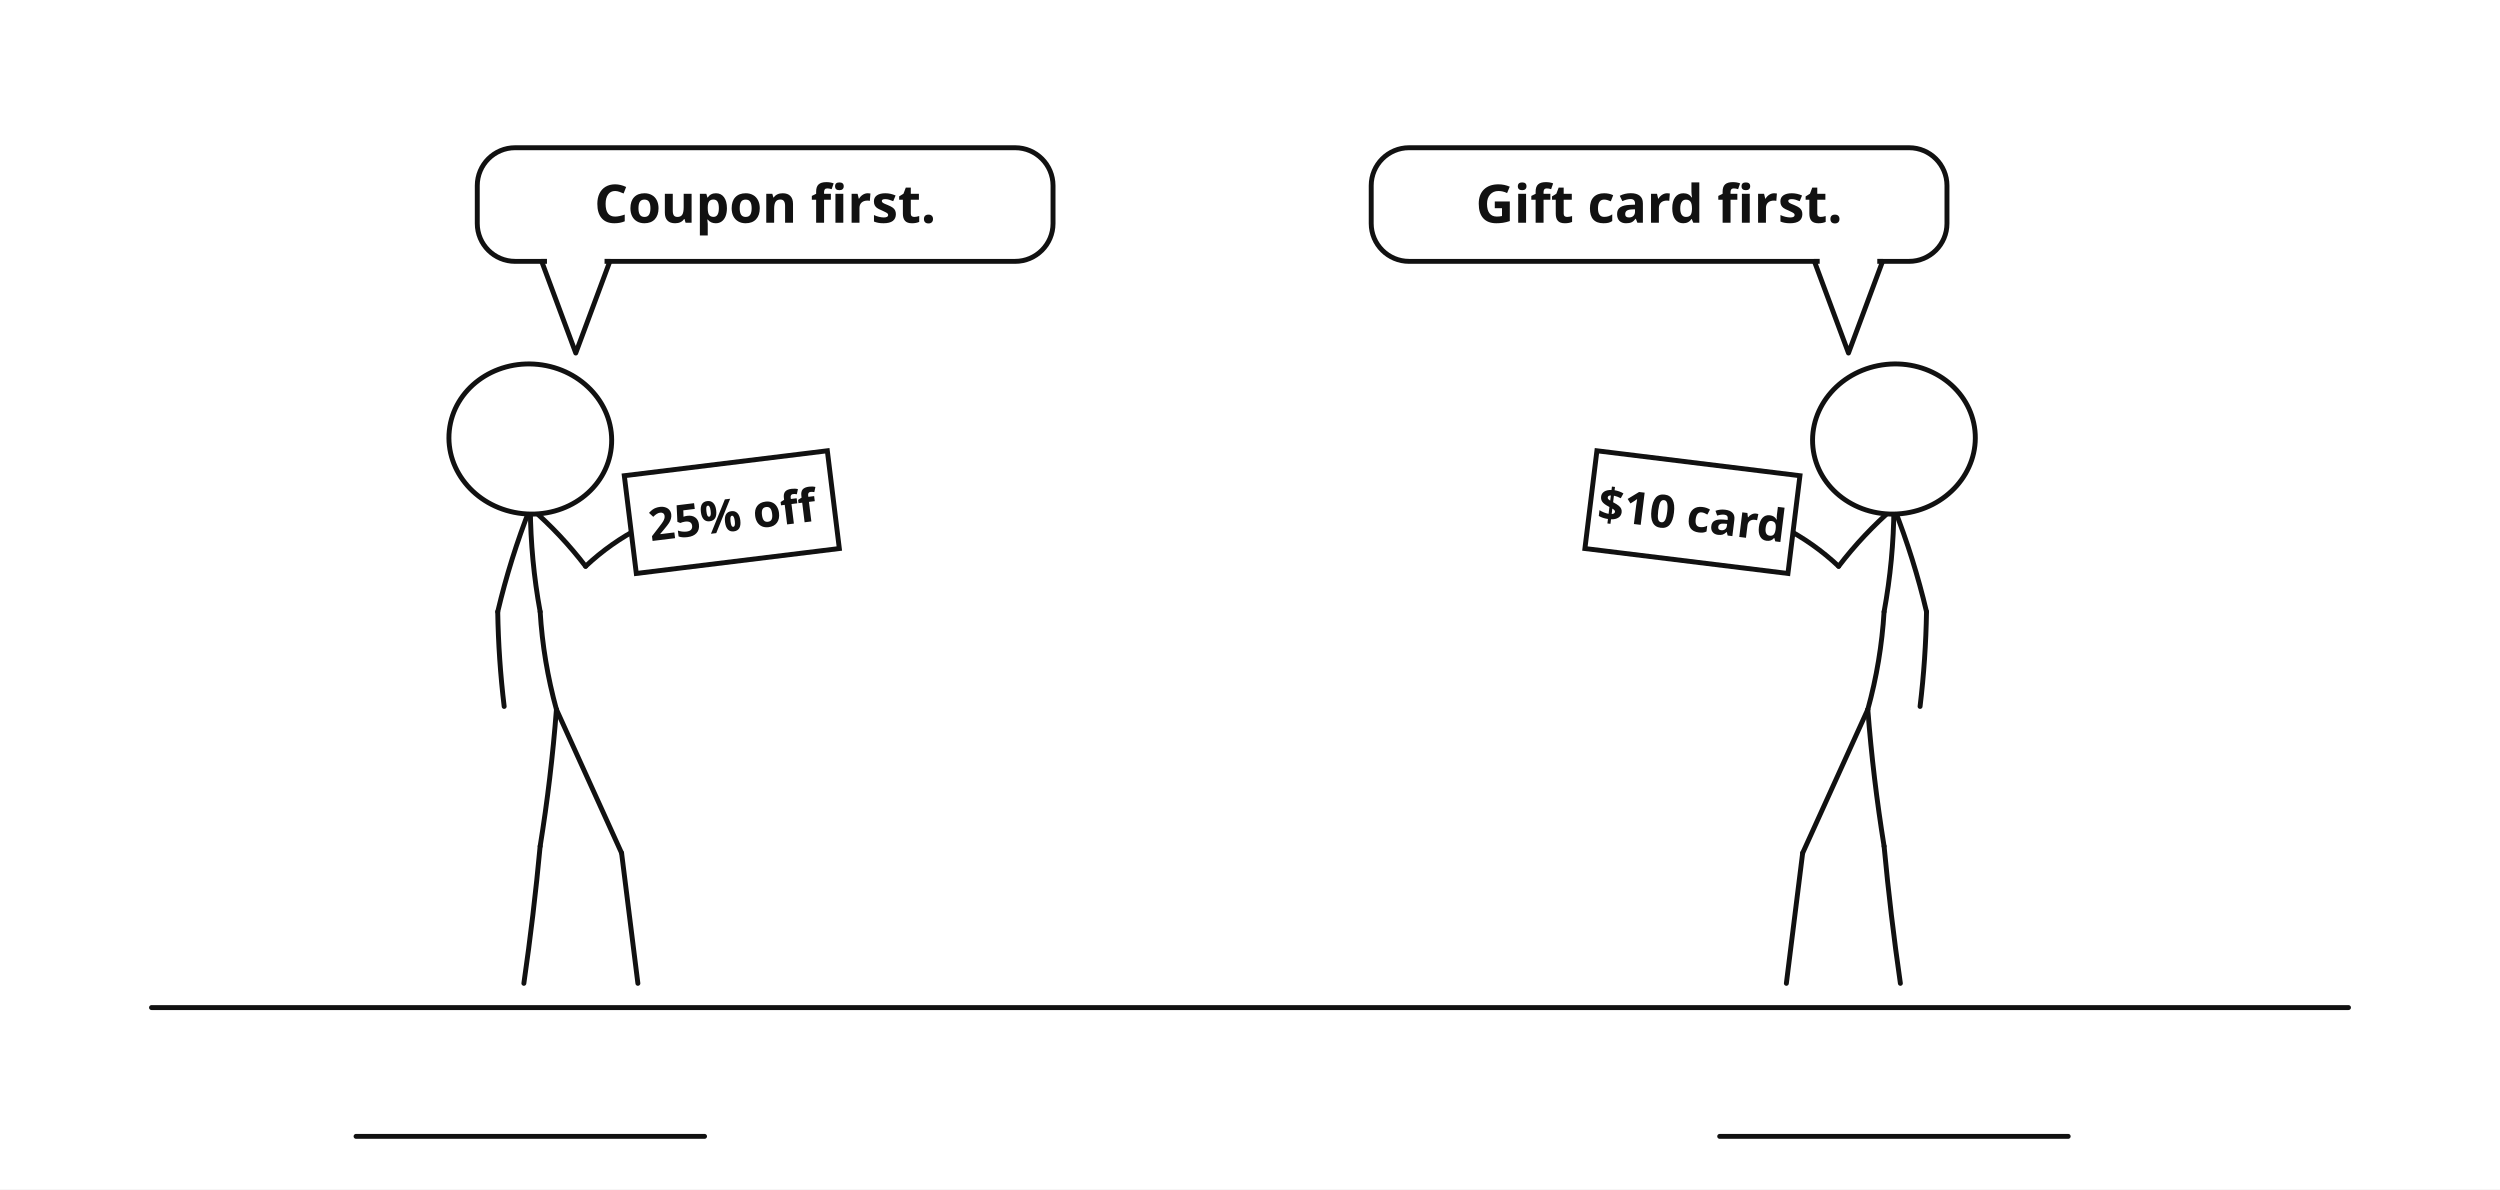
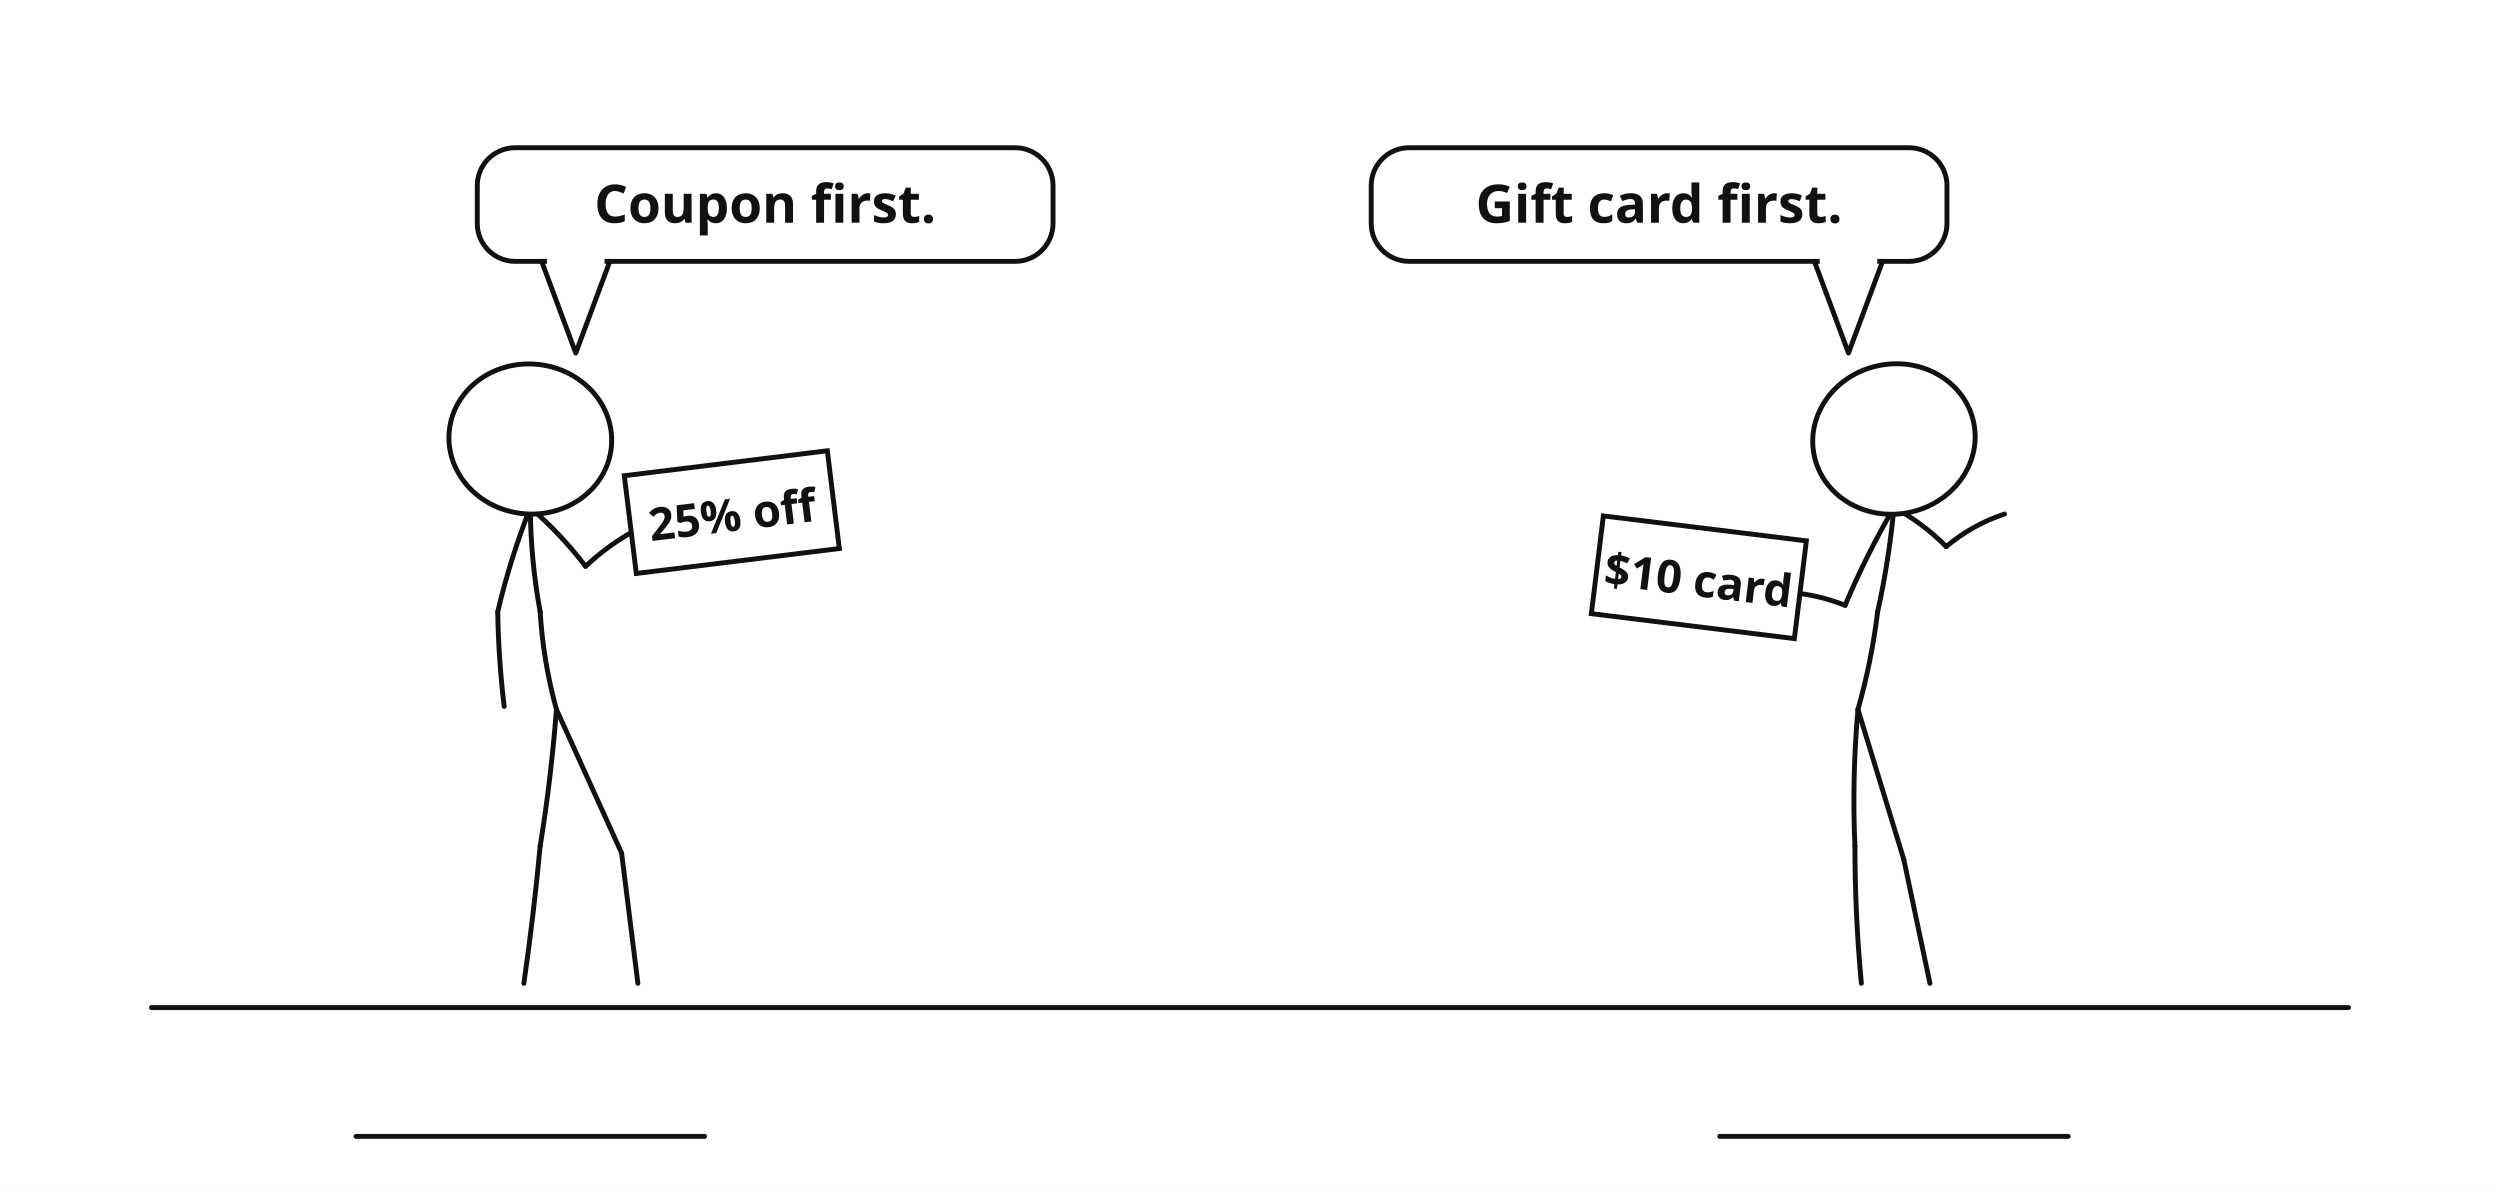
<svg xmlns="http://www.w3.org/2000/svg" width="660" height="314" viewBox="0 0 660 314" role="img" aria-label="The same item bought two ways: coupon first costs $20, gift card first costs $22.50">
  <rect width="660" height="314" fill="#fff" />
  <g transform="translate(0,14)">
    <path d="M140.0,120.0 Q140.1,133.9 142.6,147.5" fill="none" stroke="#111" stroke-width="1.3" stroke-linecap="round" />
    <path d="M142.6,147.5 Q143.4,160.6 146.9,173.3" fill="none" stroke="#111" stroke-width="1.3" stroke-linecap="round" />
    <path d="M146.9,173.3 Q145.5,191.5 142.6,209.4" fill="none" stroke="#111" stroke-width="1.3" stroke-linecap="round" />
    <path d="M142.6,209.4 Q140.9,227.6 138.3,245.6" fill="none" stroke="#111" stroke-width="1.3" stroke-linecap="round" />
    <line x1="146.9" y1="173.3" x2="164.1" y2="211.2" stroke="#111" stroke-width="1.3" stroke-linecap="round" />
    <line x1="164.1" y1="211.2" x2="168.4" y2="245.6" stroke="#111" stroke-width="1.3" stroke-linecap="round" />
    <path d="M140.0,120.0 Q134.7,133.5 131.4,147.5" fill="none" stroke="#111" stroke-width="1.3" stroke-linecap="round" />
    <path d="M131.4,147.5 Q131.6,160.0 133.1,172.5" fill="none" stroke="#111" stroke-width="1.3" stroke-linecap="round" />
    <path d="M140.0,120.0 Q148.1,127.0 154.6,135.5" fill="none" stroke="#111" stroke-width="1.3" stroke-linecap="round" />
    <path d="M154.6,135.5 Q161.2,129.3 169.2,125.2" fill="none" stroke="#111" stroke-width="1.3" stroke-linecap="round" />
    <ellipse cx="140.0" cy="101.9" rx="21.5" ry="19.8" transform="rotate(6 140.0 101.9)" fill="#fff" stroke="#111" stroke-width="1.3" />
    <rect x="126.0" y="25.0" width="152" height="30" rx="10" fill="#fff" stroke="#111" stroke-width="1.3" />
    <path d="M143.0,55.0 L152.0,79.2 L161.0,55.0 Z" fill="#fff" stroke="#111" stroke-width="1.3" stroke-linejoin="round" />
    <line x1="144.4" y1="55.0" x2="159.6" y2="55.0" stroke="#fff" stroke-width="2.5" />
    <text x="202.0" y="44.8" font-family="'Open Sans',Helvetica,Arial,sans-serif" font-size="14" font-weight="bold" text-anchor="middle" fill="#111">Coupon first.</text>
    <g transform="rotate(-7 193.2 121.2)">
      <rect x="166.2" y="108.2" width="54" height="26" fill="#fff" stroke="#111" stroke-width="1.3" />
      <text x="193.2" y="126.2" font-family="'Open Sans',Helvetica,Arial,sans-serif" font-size="12" font-weight="bold" text-anchor="middle" fill="#111">25% off</text>
    </g>
    <line x1="94.0" y1="286.0" x2="186.0" y2="286.0" stroke="#111" stroke-width="1.3" stroke-linecap="round" />
-     <path d="M500.0,120.0 Q499.9,133.9 497.4,147.5" fill="none" stroke="#111" stroke-width="1.3" stroke-linecap="round" />
-     <path d="M497.4,147.5 Q496.6,160.6 493.1,173.3" fill="none" stroke="#111" stroke-width="1.3" stroke-linecap="round" />
-     <path d="M493.1,173.3 Q494.5,191.5 497.4,209.4" fill="none" stroke="#111" stroke-width="1.3" stroke-linecap="round" />
-     <path d="M497.4,209.4 Q499.1,227.6 501.7,245.6" fill="none" stroke="#111" stroke-width="1.3" stroke-linecap="round" />
-     <line x1="493.1" y1="173.3" x2="475.9" y2="211.2" stroke="#111" stroke-width="1.3" stroke-linecap="round" />
-     <line x1="475.9" y1="211.2" x2="471.6" y2="245.6" stroke="#111" stroke-width="1.3" stroke-linecap="round" />
-     <path d="M500.0,120.0 Q505.3,133.5 508.6,147.5" fill="none" stroke="#111" stroke-width="1.3" stroke-linecap="round" />
-     <path d="M508.6,147.5 Q508.4,160.0 506.9,172.5" fill="none" stroke="#111" stroke-width="1.3" stroke-linecap="round" />
-     <path d="M500.0,120.0 Q491.9,127.0 485.4,135.5" fill="none" stroke="#111" stroke-width="1.3" stroke-linecap="round" />
-     <path d="M485.4,135.5 Q478.8,129.3 470.8,125.2" fill="none" stroke="#111" stroke-width="1.3" stroke-linecap="round" />
-     <ellipse cx="500.0" cy="101.9" rx="21.5" ry="19.8" transform="rotate(-6 500.0 101.9)" fill="#fff" stroke="#111" stroke-width="1.3" />
+     <path d="M500.0,120.0 Q498.7,133.9 495.7,147.5" fill="none" stroke="#111" stroke-width="1.3" stroke-linecap="round" />
+     <path d="M495.7,147.5 Q494.1,160.6 490.5,173.3" fill="none" stroke="#111" stroke-width="1.3" stroke-linecap="round" />
+     <path d="M490.5,173.3 Q488.9,191.4 489.7,209.4" fill="none" stroke="#111" stroke-width="1.3" stroke-linecap="round" />
+     <path d="M489.7,209.4 Q489.7,227.5 491.4,245.6" fill="none" stroke="#111" stroke-width="1.3" stroke-linecap="round" />
+     <line x1="490.5" y1="173.3" x2="502.6" y2="212.9" stroke="#111" stroke-width="1.3" stroke-linecap="round" />
+     <line x1="502.6" y1="212.9" x2="509.5" y2="245.6" stroke="#111" stroke-width="1.3" stroke-linecap="round" />
+     <path d="M500.0,120.0 Q507.7,124.1 513.8,130.3" fill="none" stroke="#111" stroke-width="1.3" stroke-linecap="round" />
+     <path d="M513.8,130.3 Q520.7,124.5 529.2,121.7" fill="none" stroke="#111" stroke-width="1.3" stroke-linecap="round" />
+     <path d="M500.0,120.0 Q492.7,132.5 487.1,145.8" fill="none" stroke="#111" stroke-width="1.3" stroke-linecap="round" />
+     <path d="M487.1,145.8 Q480.0,143.0 472.5,142.4" fill="none" stroke="#111" stroke-width="1.3" stroke-linecap="round" />
+     <ellipse cx="500.0" cy="101.9" rx="21.5" ry="19.8" transform="rotate(-11 500.0 101.9)" fill="#fff" stroke="#111" stroke-width="1.3" />
    <rect x="362.0" y="25.0" width="152" height="30" rx="10" fill="#fff" stroke="#111" stroke-width="1.3" />
    <path d="M479.0,55.0 L488.0,79.2 L497.0,55.0 Z" fill="#fff" stroke="#111" stroke-width="1.3" stroke-linejoin="round" />
    <line x1="480.4" y1="55.0" x2="495.6" y2="55.0" stroke="#fff" stroke-width="2.5" />
    <text x="438.0" y="44.8" font-family="'Open Sans',Helvetica,Arial,sans-serif" font-size="14" font-weight="bold" text-anchor="middle" fill="#111">Gift card first.</text>
-     <g transform="rotate(7 446.8 121.2)">
-       <rect x="419.8" y="108.2" width="54" height="26" fill="#fff" stroke="#111" stroke-width="1.3" />
-       <text x="446.8" y="126.2" font-family="'Open Sans',Helvetica,Arial,sans-serif" font-size="12" font-weight="bold" text-anchor="middle" fill="#111">$10 card</text>
+     <g transform="rotate(7 448.5 138.4)">
+       <rect x="421.5" y="125.4" width="54" height="26" fill="#fff" stroke="#111" stroke-width="1.3" />
+       <text x="448.5" y="143.4" font-family="'Open Sans',Helvetica,Arial,sans-serif" font-size="12" font-weight="bold" text-anchor="middle" fill="#111">$10 card</text>
    </g>
    <line x1="454.0" y1="286.0" x2="546.0" y2="286.0" stroke="#111" stroke-width="1.3" stroke-linecap="round" />
    <line x1="40.0" y1="252.0" x2="620.0" y2="252.0" stroke="#111" stroke-width="1.3" stroke-linecap="round" />
  </g>
</svg>
